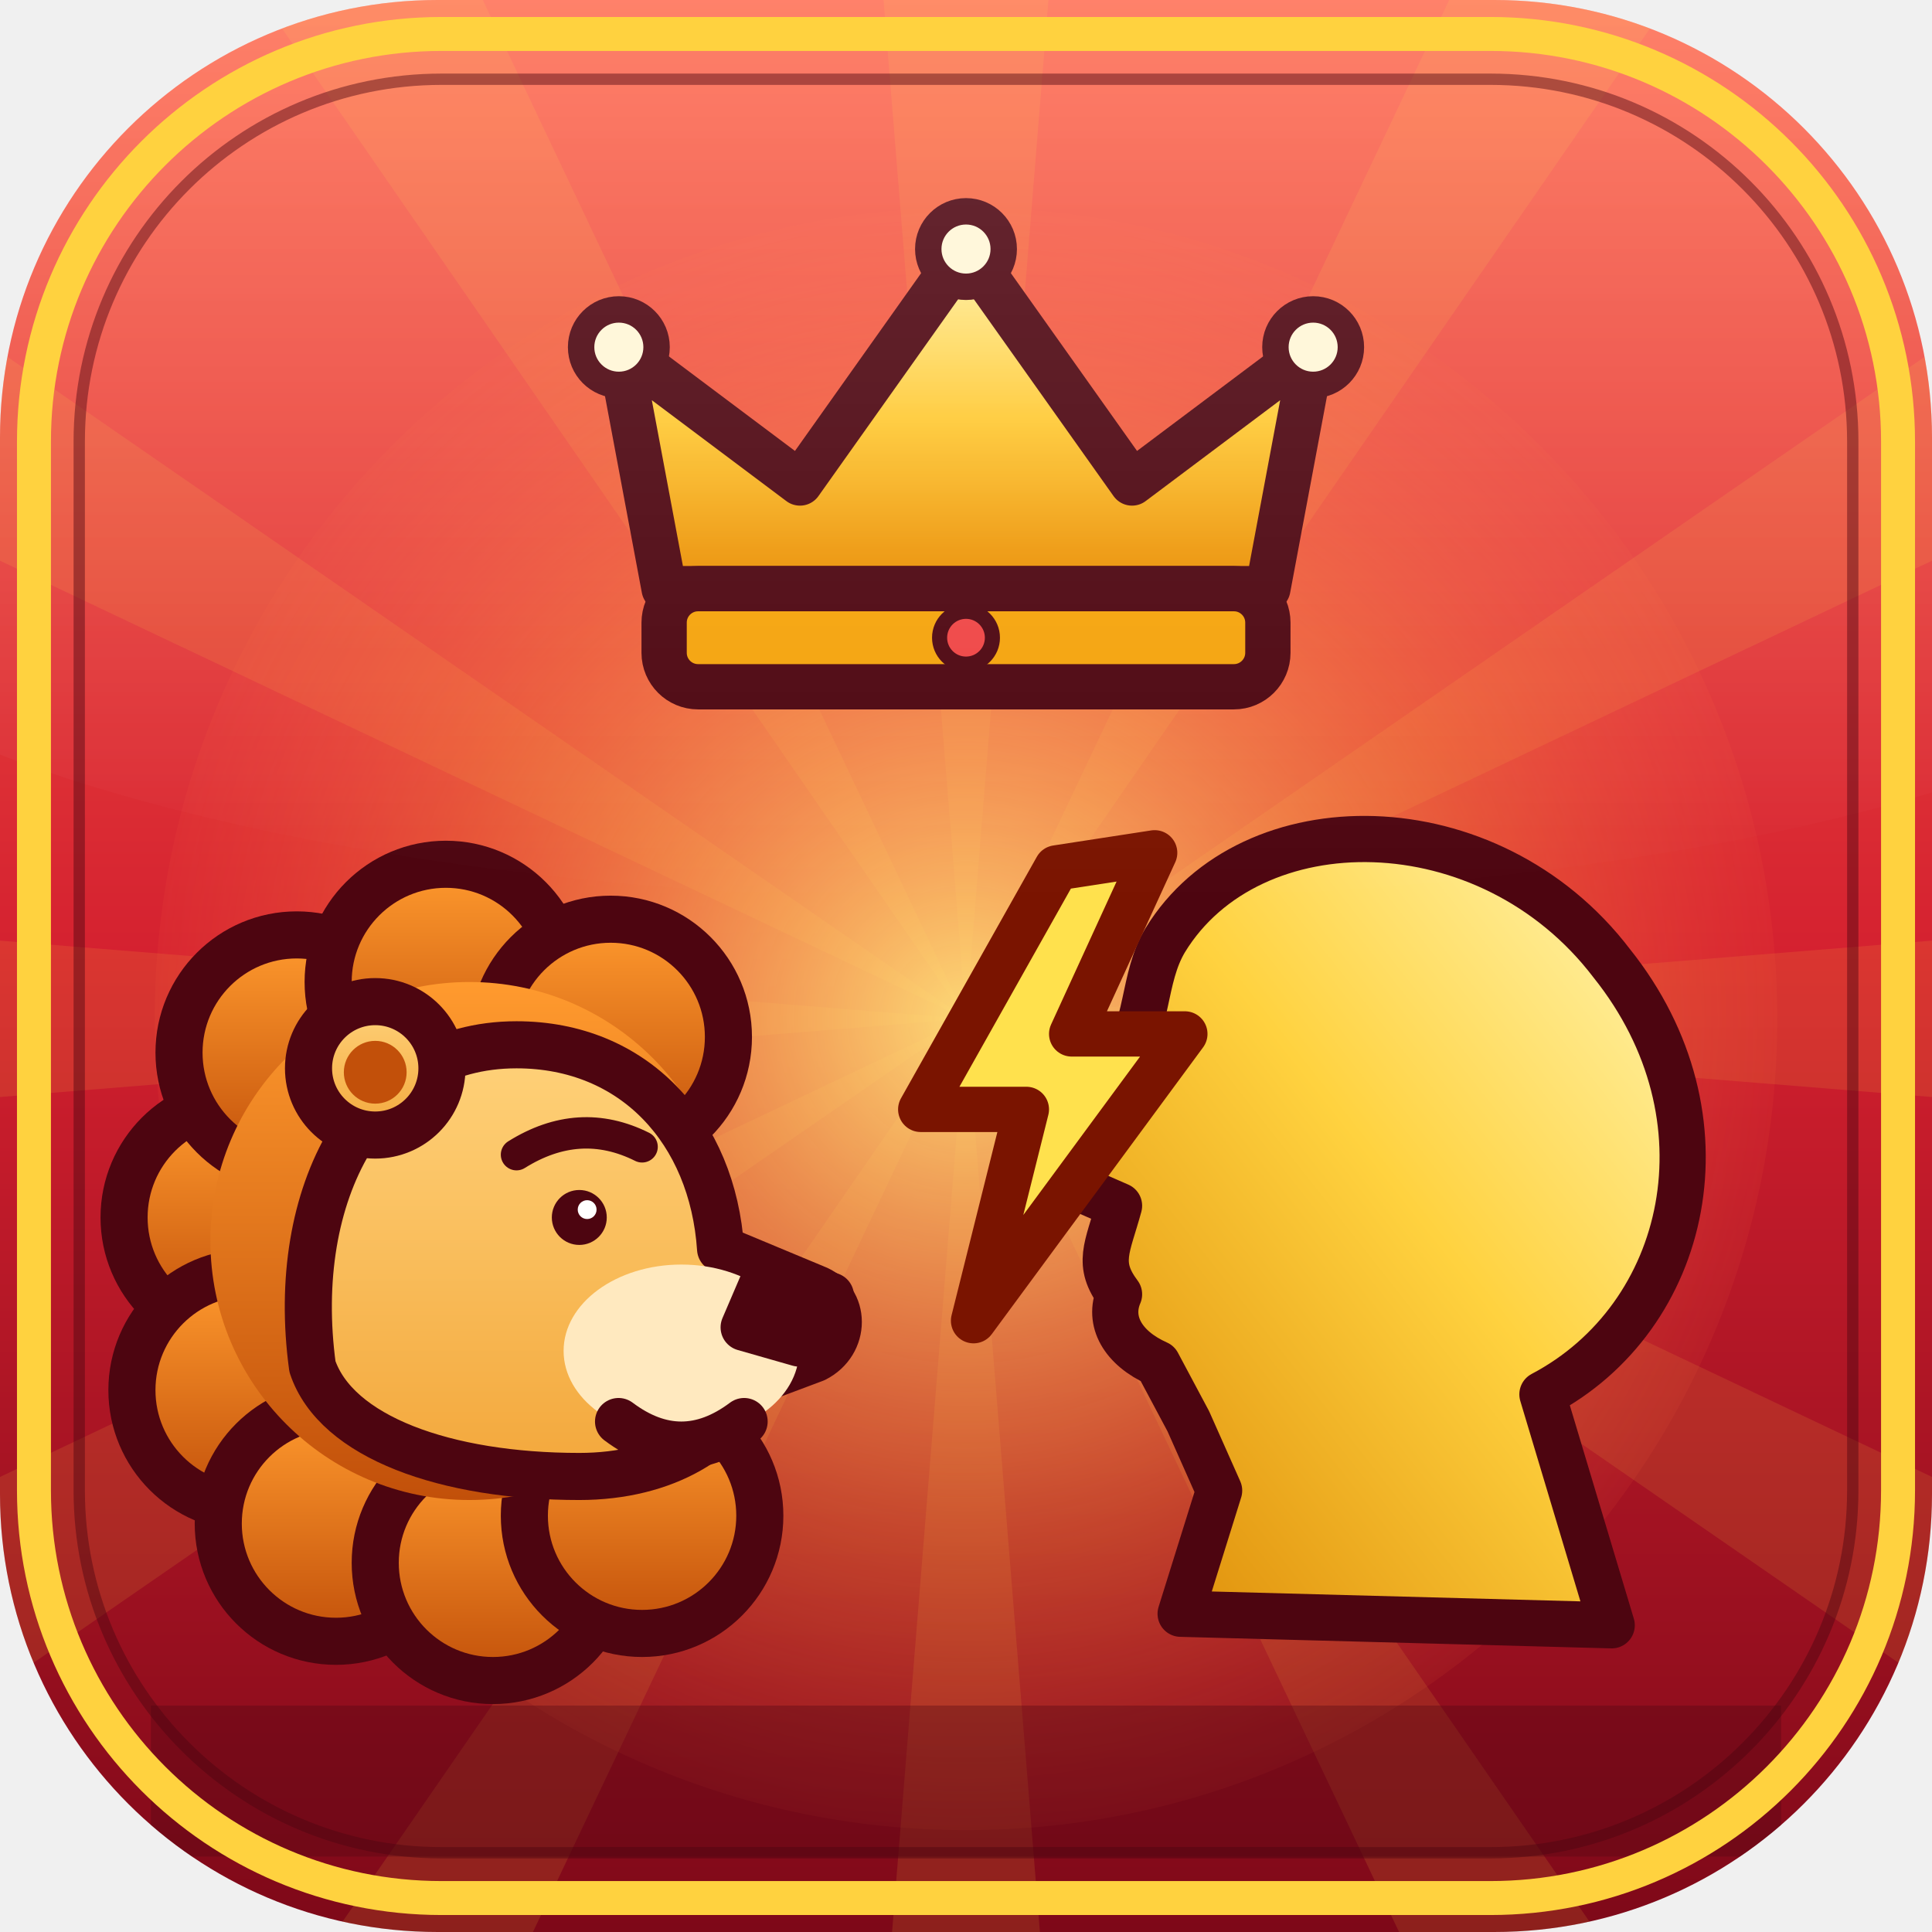
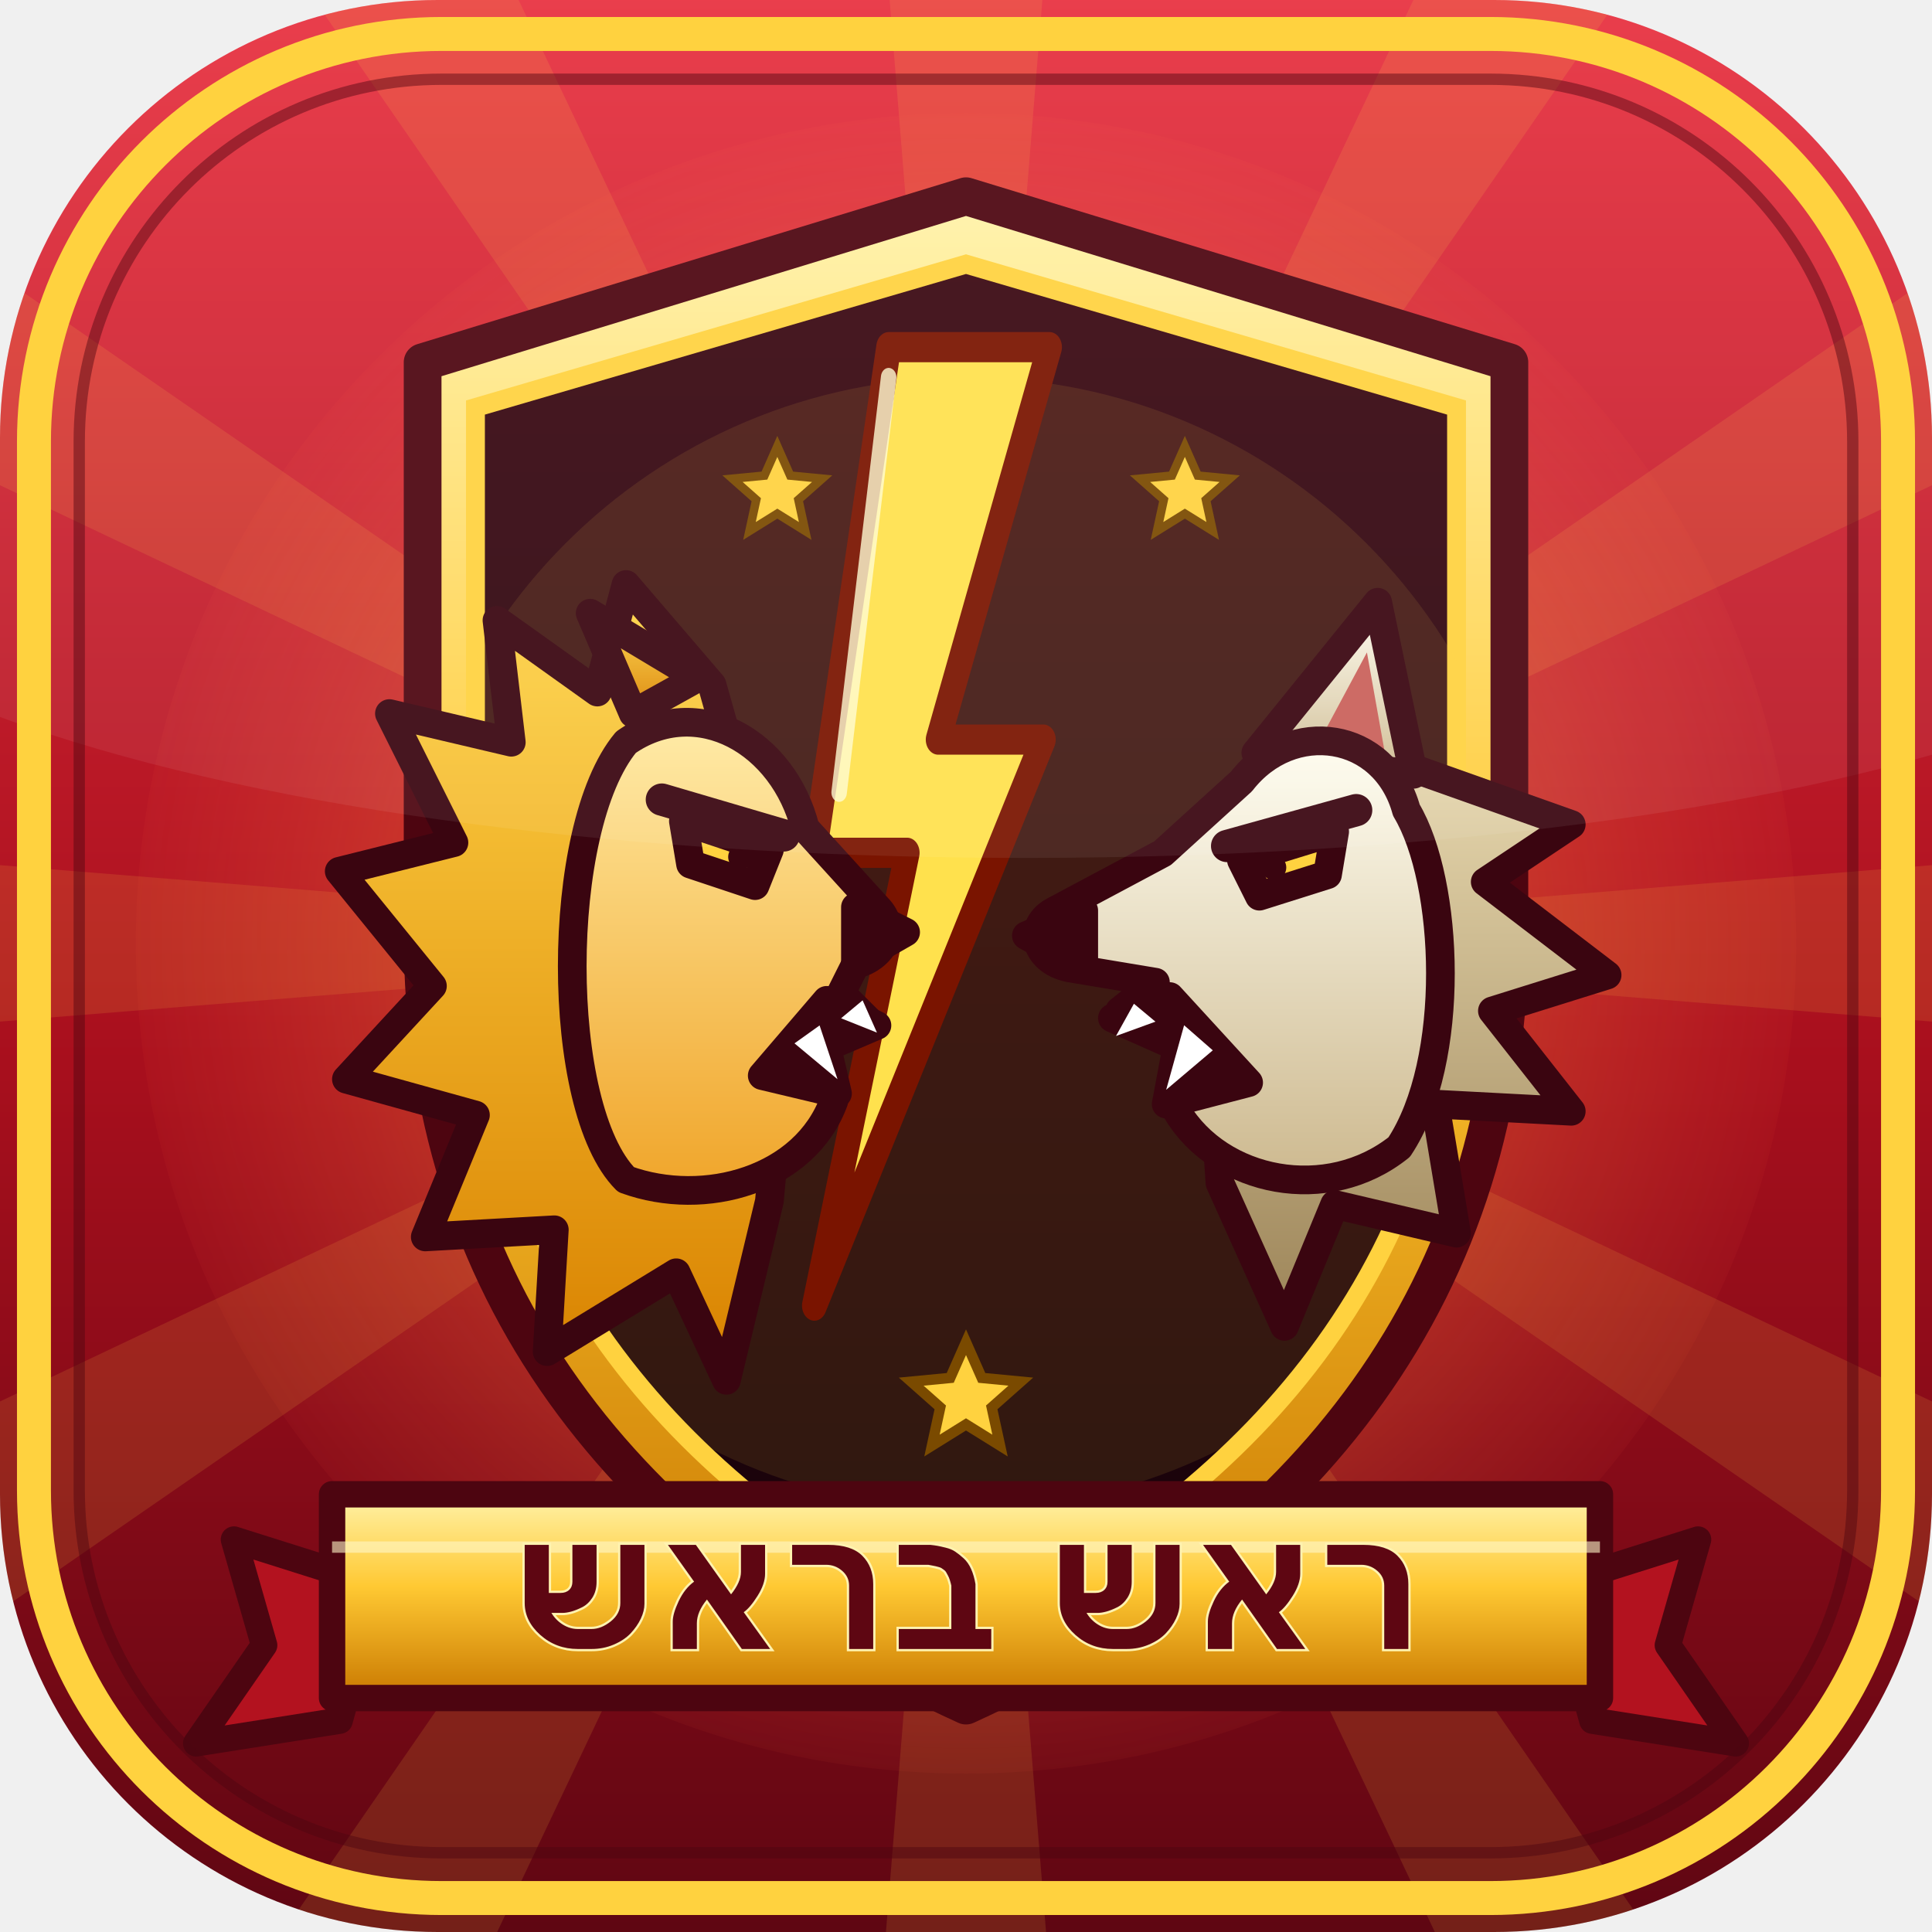
<svg xmlns="http://www.w3.org/2000/svg" viewBox="0 0 512 512" role="img" aria-label="ראש בראש">
  <defs>
    <linearGradient id="bg" x1="0" y1="0" x2="0" y2="1">
-       <stop offset="0" stop-color="#ff6a4d" />
-       <stop offset=".5" stop-color="#d4202f" />
-       <stop offset="1" stop-color="#7d0818" />
+       <stop offset="0" stop-color="#e8303f" />
+       <stop offset=".55" stop-color="#a80f1d" />
+       <stop offset="1" stop-color="#5e0612" />
    </linearGradient>
    <linearGradient id="gold" x1="0" y1="0" x2="0" y2="1">
-       <stop offset="0" stop-color="#fff0a0" />
-       <stop offset=".5" stop-color="#ffc933" />
-       <stop offset="1" stop-color="#e98a00" />
+       <stop offset="0" stop-color="#fff2a8" />
+       <stop offset=".45" stop-color="#ffc933" />
+       <stop offset="1" stop-color="#c97800" />
    </linearGradient>
-     <linearGradient id="cream" x1="0" y1="0" x2="0" y2="1">
-       <stop offset="0" stop-color="#ffffff" />
-       <stop offset="1" stop-color="#ffd9c0" />
+     <linearGradient id="goldH" x1="0" y1="0" x2="1" y2="0">
+       <stop offset="0" stop-color="#b86e00" />
+       <stop offset=".5" stop-color="#ffe27a" />
+       <stop offset="1" stop-color="#b86e00" />
    </linearGradient>
-     <linearGradient id="gold2" x1="0" y1="0" x2="1" y2="1">
-       <stop offset="0" stop-color="#fff7b8" />
-       <stop offset=".45" stop-color="#ffd23f" />
+     <linearGradient id="inner" x1="0" y1="0" x2="0" y2="1">
+       <stop offset="0" stop-color="#3b0711" />
+       <stop offset="1" stop-color="#17020a" />
+     </linearGradient>
+     <linearGradient id="mane" x1="0" y1="0" x2="0" y2="1">
+       <stop offset="0" stop-color="#ffd447" />
      <stop offset="1" stop-color="#d98200" />
    </linearGradient>
-     <linearGradient id="mane" x1="0" y1="0" x2="0" y2="1">
-       <stop offset="0" stop-color="#ff9a2e" />
-       <stop offset="1" stop-color="#c2500a" />
+     <linearGradient id="fur" x1="0" y1="0" x2="0" y2="1">
+       <stop offset="0" stop-color="#ffe9a0" />
+       <stop offset="1" stop-color="#f0a52a" />
    </linearGradient>
-     <linearGradient id="fur" x1="0" y1="0" x2="0" y2="1">
-       <stop offset="0" stop-color="#ffd27a" />
-       <stop offset="1" stop-color="#f3a73b" />
+     <linearGradient id="wolf" x1="0" y1="0" x2="0" y2="1">
+       <stop offset="0" stop-color="#fffdf0" />
+       <stop offset="1" stop-color="#cdb98f" />
+     </linearGradient>
+     <linearGradient id="wolfDark" x1="0" y1="0" x2="0" y2="1">
+       <stop offset="0" stop-color="#e8d9b0" />
+       <stop offset="1" stop-color="#9c8458" />
    </linearGradient>
    <radialGradient id="glow" cx=".5" cy=".5" r=".55">
-       <stop offset="0" stop-color="#ffe27a" stop-opacity=".95" />
-       <stop offset=".6" stop-color="#ff9a3d" stop-opacity=".35" />
+       <stop offset="0" stop-color="#ffd23f" stop-opacity=".7" />
      <stop offset="1" stop-color="#ff5a3d" stop-opacity="0" />
    </radialGradient>
-     <linearGradient id="gloss" x1="0" y1="0" x2="0" y2="1">
-       <stop offset="0" stop-color="#fff" stop-opacity=".16" />
-       <stop offset="1" stop-color="#fff" stop-opacity="0" />
-     </linearGradient>
    <clipPath id="tile">
      <rect width="512" height="512" rx="116" />
    </clipPath>
-     <path id="head" d="M44 236 62 176C24 156 12 104 44 64 76 22 138 22 160 58c6 10 4 22 12 34l16 28-16 7c3 11 6 15 0 23 3 7-1 14-10 18l-8 15-8 18 10 32z" />
+     <clipPath id="shield">
+       <path id="shieldPath" d="M256 70 386 108V246C386 330 336 394 256 432 176 394 126 330 126 246V108z" />
+     </clipPath>
+     <path id="star" d="m0-13 3.800 8.600 9.400.9-7 6.200 2 9.200L0 6.800-8.200 11.900l2-9.200-7-6.200 9.400-.9z" />
+     <path id="ray" d="M0 0 L-34 -420 L34 -420Z" />
  </defs>
  <g clip-path="url(#tile)">
    <rect width="512" height="512" fill="url(#bg)" />
-     <g transform="translate(256 270)" fill="#ffd23f" opacity=".12">
-       <path id="ray" d="M0 0 L-34 -420 L34 -420Z" />
+     <g transform="translate(256 250)" fill="#ffd23f" opacity=".13">
+       <use href="#ray" />
      <use href="#ray" transform="rotate(30)" />
      <use href="#ray" transform="rotate(60)" />
      <use href="#ray" transform="rotate(90)" />
      <use href="#ray" transform="rotate(120)" />
      <use href="#ray" transform="rotate(150)" />
      <use href="#ray" transform="rotate(180)" />
      <use href="#ray" transform="rotate(210)" />
      <use href="#ray" transform="rotate(240)" />
      <use href="#ray" transform="rotate(270)" />
      <use href="#ray" transform="rotate(300)" />
      <use href="#ray" transform="rotate(330)" />
    </g>
-     <circle cx="256" cy="270" r="215" fill="url(#glow)" />
-     <g stroke="#4d0510" stroke-width="12" stroke-linejoin="round" stroke-linecap="round">
-       <g transform="translate(10 202) scale(1.04)">
-         <g fill="url(#mane)">
-           <circle cx="110" cy="122" r="30" transform="translate(-58 -6)" />
-           <circle cx="110" cy="122" r="30" transform="translate(-44 -48)" />
-           <circle cx="110" cy="122" r="30" transform="translate(-6 -66)" />
-           <circle cx="110" cy="122" r="30" transform="translate(36 -52)" />
-           <circle cx="110" cy="122" r="30" transform="translate(-56 38)" />
-           <circle cx="110" cy="122" r="30" transform="translate(-34 72)" />
-           <circle cx="110" cy="122" r="30" transform="translate(6 82)" />
-           <circle cx="110" cy="122" r="30" transform="translate(44 70)" />
-         </g>
-         <circle cx="110" cy="122" r="66" fill="url(#mane)" stroke="none" />
-         <path d="M70 154c-6-44 14-82 52-82 30 0 50 22 52 52l24 10c8 3 8 14 0 18l-16 6c-6 14-22 24-44 24-34 0-62-10-68-28z" fill="url(#fur)" />
-         <ellipse cx="164" cy="150" rx="30" ry="22" fill="#ffe9bf" stroke="none" />
-         <path d="M148 168q16 12 32 0" fill="none" />
-         <path d="M186 130l16 6-8 12-14-4z" fill="#4d0510" />
-         <circle cx="138" cy="116" r="7" fill="#4d0510" stroke="none" />
-         <circle cx="140" cy="114" r="2.4" fill="#fff" stroke="none" />
-         <path d="M122 100q16-10 32-2" fill="none" stroke-width="8" />
-         <circle cx="86" cy="78" r="17" fill="url(#fur)" />
-         <circle cx="86" cy="79" r="8" fill="#c2500a" stroke="none" />
+     <circle cx="256" cy="250" r="220" fill="url(#glow)" />
+     <path d="M256 52 400 96V248C400 340 348 410 256 452 164 410 112 340 112 248V96z" fill="url(#gold)" stroke="#4d0510" stroke-width="10" stroke-linejoin="round" />
+     <use href="#shieldPath" fill="url(#inner)" stroke="#ffd23f" stroke-width="5" />
+     <g clip-path="url(#shield)">
+       <circle cx="256" cy="250" r="150" fill="#ffd23f" opacity=".1" />
+       <path transform="translate(256 0) scale(.82 1) translate(-287 0)" d="M262 92 238 226h30l-30 120 74-150h-34l36-104z" fill="#ffe14d" stroke="#7a1400" stroke-width="8" stroke-linejoin="round" />
+       <path transform="translate(256 0) scale(.82 1) translate(-287 0)" d="M262 100 246 210" fill="none" stroke="#fffbd0" stroke-width="5" stroke-linecap="round" opacity=".8" />
+       <g fill="#ffd23f" stroke="#7a4a00" stroke-width="2.500">
+         <use href="#star" transform="translate(206 130) scale(.9)" />
+         <use href="#star" transform="translate(314 130) scale(.9)" />
+         <use href="#star" transform="translate(256 370) scale(1.1)" />
      </g>
-       <use href="#head" fill="url(#gold2)" transform="translate(472 190) scale(-1.02 1.02)" />
-       <path d="M274 226 238 290h28l-14 56 56-76h-30l22-48z" fill="#ffe14d" stroke="#7a1400" transform="translate(6 4)" />
-       <path d="M176 156 164 92l48 36 44-62 44 62 48-36-12 64z" fill="url(#gold)" />
-       <rect x="176" y="156" width="160" height="26" rx="9" fill="#f5a30a" />
    </g>
-     <g fill="#fff6d6" stroke="#4d0510" stroke-width="7">
-       <circle cx="164" cy="92" r="10" />
-       <circle cx="256" cy="66" r="10" />
-       <circle cx="348" cy="92" r="10" />
+     <g>
+       <g transform="translate(-35.5 37.1) scale(.95)" stroke="#3a0510" stroke-width="8" stroke-linejoin="round" stroke-linecap="round">
+         <path d="M236 152 212 124 204 154 176 134 180 168 146 160 164 196 132 204 158 236 134 262 170 272 156 306 192 304 190 338 226 316 240 346 252 296 258 230z" fill="url(#mane)" />
+         <path d="M212 168C232 154 256 168 262 192L282 214C288 220 284 228 276 230L272 238 280 246 266 252 270 268C262 290 234 298 212 290 192 270 192 192 212 168z" fill="url(#fur)" />
+         <path d="M268 240 282 247 268 253 271 266 250 261z" fill="#3a0510" />
+         <path d="M266 247 271 262 259 252zM278 240 282 249 272 245z" fill="#fff" stroke="none" />
+         <path d="M276 214 290 221 276 229z" fill="#3a0510" />
+         <path d="M228 190 252 198 248 208 230 202z" fill="#ffd23f" />
+         <circle cx="244" cy="200" r="3.500" fill="#3a0510" stroke="none" />
+         <path d="M222 184 256 194" fill="none" stroke-width="9" />
+         <path d="M214 160 202 132 232 150z" fill="url(#mane)" />
+       </g>
+       <g transform="translate(568.4 38) scale(-.95 .95)" stroke="#3a0510" stroke-width="8" stroke-linejoin="round" stroke-linecap="round">
+         <path d="M222 168 160 190 184 206 150 232 182 242 160 270 198 268 192 304 226 296 240 330 258 290 262 230z" fill="url(#wolfDark)" />
+         <path d="M204 176 214 128 248 170z" fill="url(#wolf)" />
+         <path d="M212 170 217 142 232 170z" fill="#c9605a" stroke="none" />
+         <path d="M206 186C212 164 238 160 252 178L274 198 304 214C312 218 310 228 300 230L276 234 286 242 266 250 270 270C258 290 228 296 208 280 192 256 194 206 206 186z" fill="url(#wolf)" />
+         <path d="M272 238 288 244 270 252 273 268 250 262z" fill="#3a0510" />
+         <path d="M268 246 273 264 260 253zM282 240 287 249 276 245z" fill="#fff" stroke="none" />
+         <path d="M296 214 312 221 296 230z" fill="#3a0510" />
+         <path d="M226 192 252 200 247 210 228 204z" fill="#ffd23f" />
+         <circle cx="243" cy="202" r="3.500" fill="#3a0510" stroke="none" />
+         <path d="M220 186 256 196" fill="none" stroke-width="9" />
+       </g>
    </g>
-     <circle cx="256" cy="169" r="7" fill="#ef4444" stroke="#4d0510" stroke-width="4" />
-     <path d="M40 452h432v40H40z" fill="#4d0510" opacity=".35" />
-     <path d="M0 0h512v210C380 250 130 250 0 200z" fill="url(#gloss)" />
+     <g stroke="#4d0510" stroke-width="7" stroke-linejoin="round">
+       <path d="M62 408 100 420 90 456 52 462 70 436z" fill="#b3121f" />
+       <path d="M450 408 412 420 422 456 460 462 442 436z" fill="#b3121f" />
+       <path d="M88 396H424V450H88z" fill="url(#gold)" />
+     </g>
+     <path d="M88 410H424" stroke="#fff6c8" stroke-opacity=".6" stroke-width="3" />
+     <text x="256" y="437" text-anchor="middle" direction="rtl" font-family="Rubik, Heebo, 'Arial Hebrew', FreeSans, 'DejaVu Sans', Arial, sans-serif" font-weight="900" font-size="46" fill="#5e0612" stroke="#fff3b0" stroke-width="1.2" paint-order="stroke">ראש בראש</text>
+     <path d="M0 0h512v200C380 238 130 238 0 190z" fill="#fff" opacity=".07" />
  </g>
  <rect x="9" y="9" width="494" height="494" rx="108" fill="none" stroke="#ffd23f" stroke-width="9" />
  <rect x="21" y="21" width="470" height="470" rx="96" fill="none" stroke="#4d0510" stroke-opacity=".45" stroke-width="3" />
</svg>
